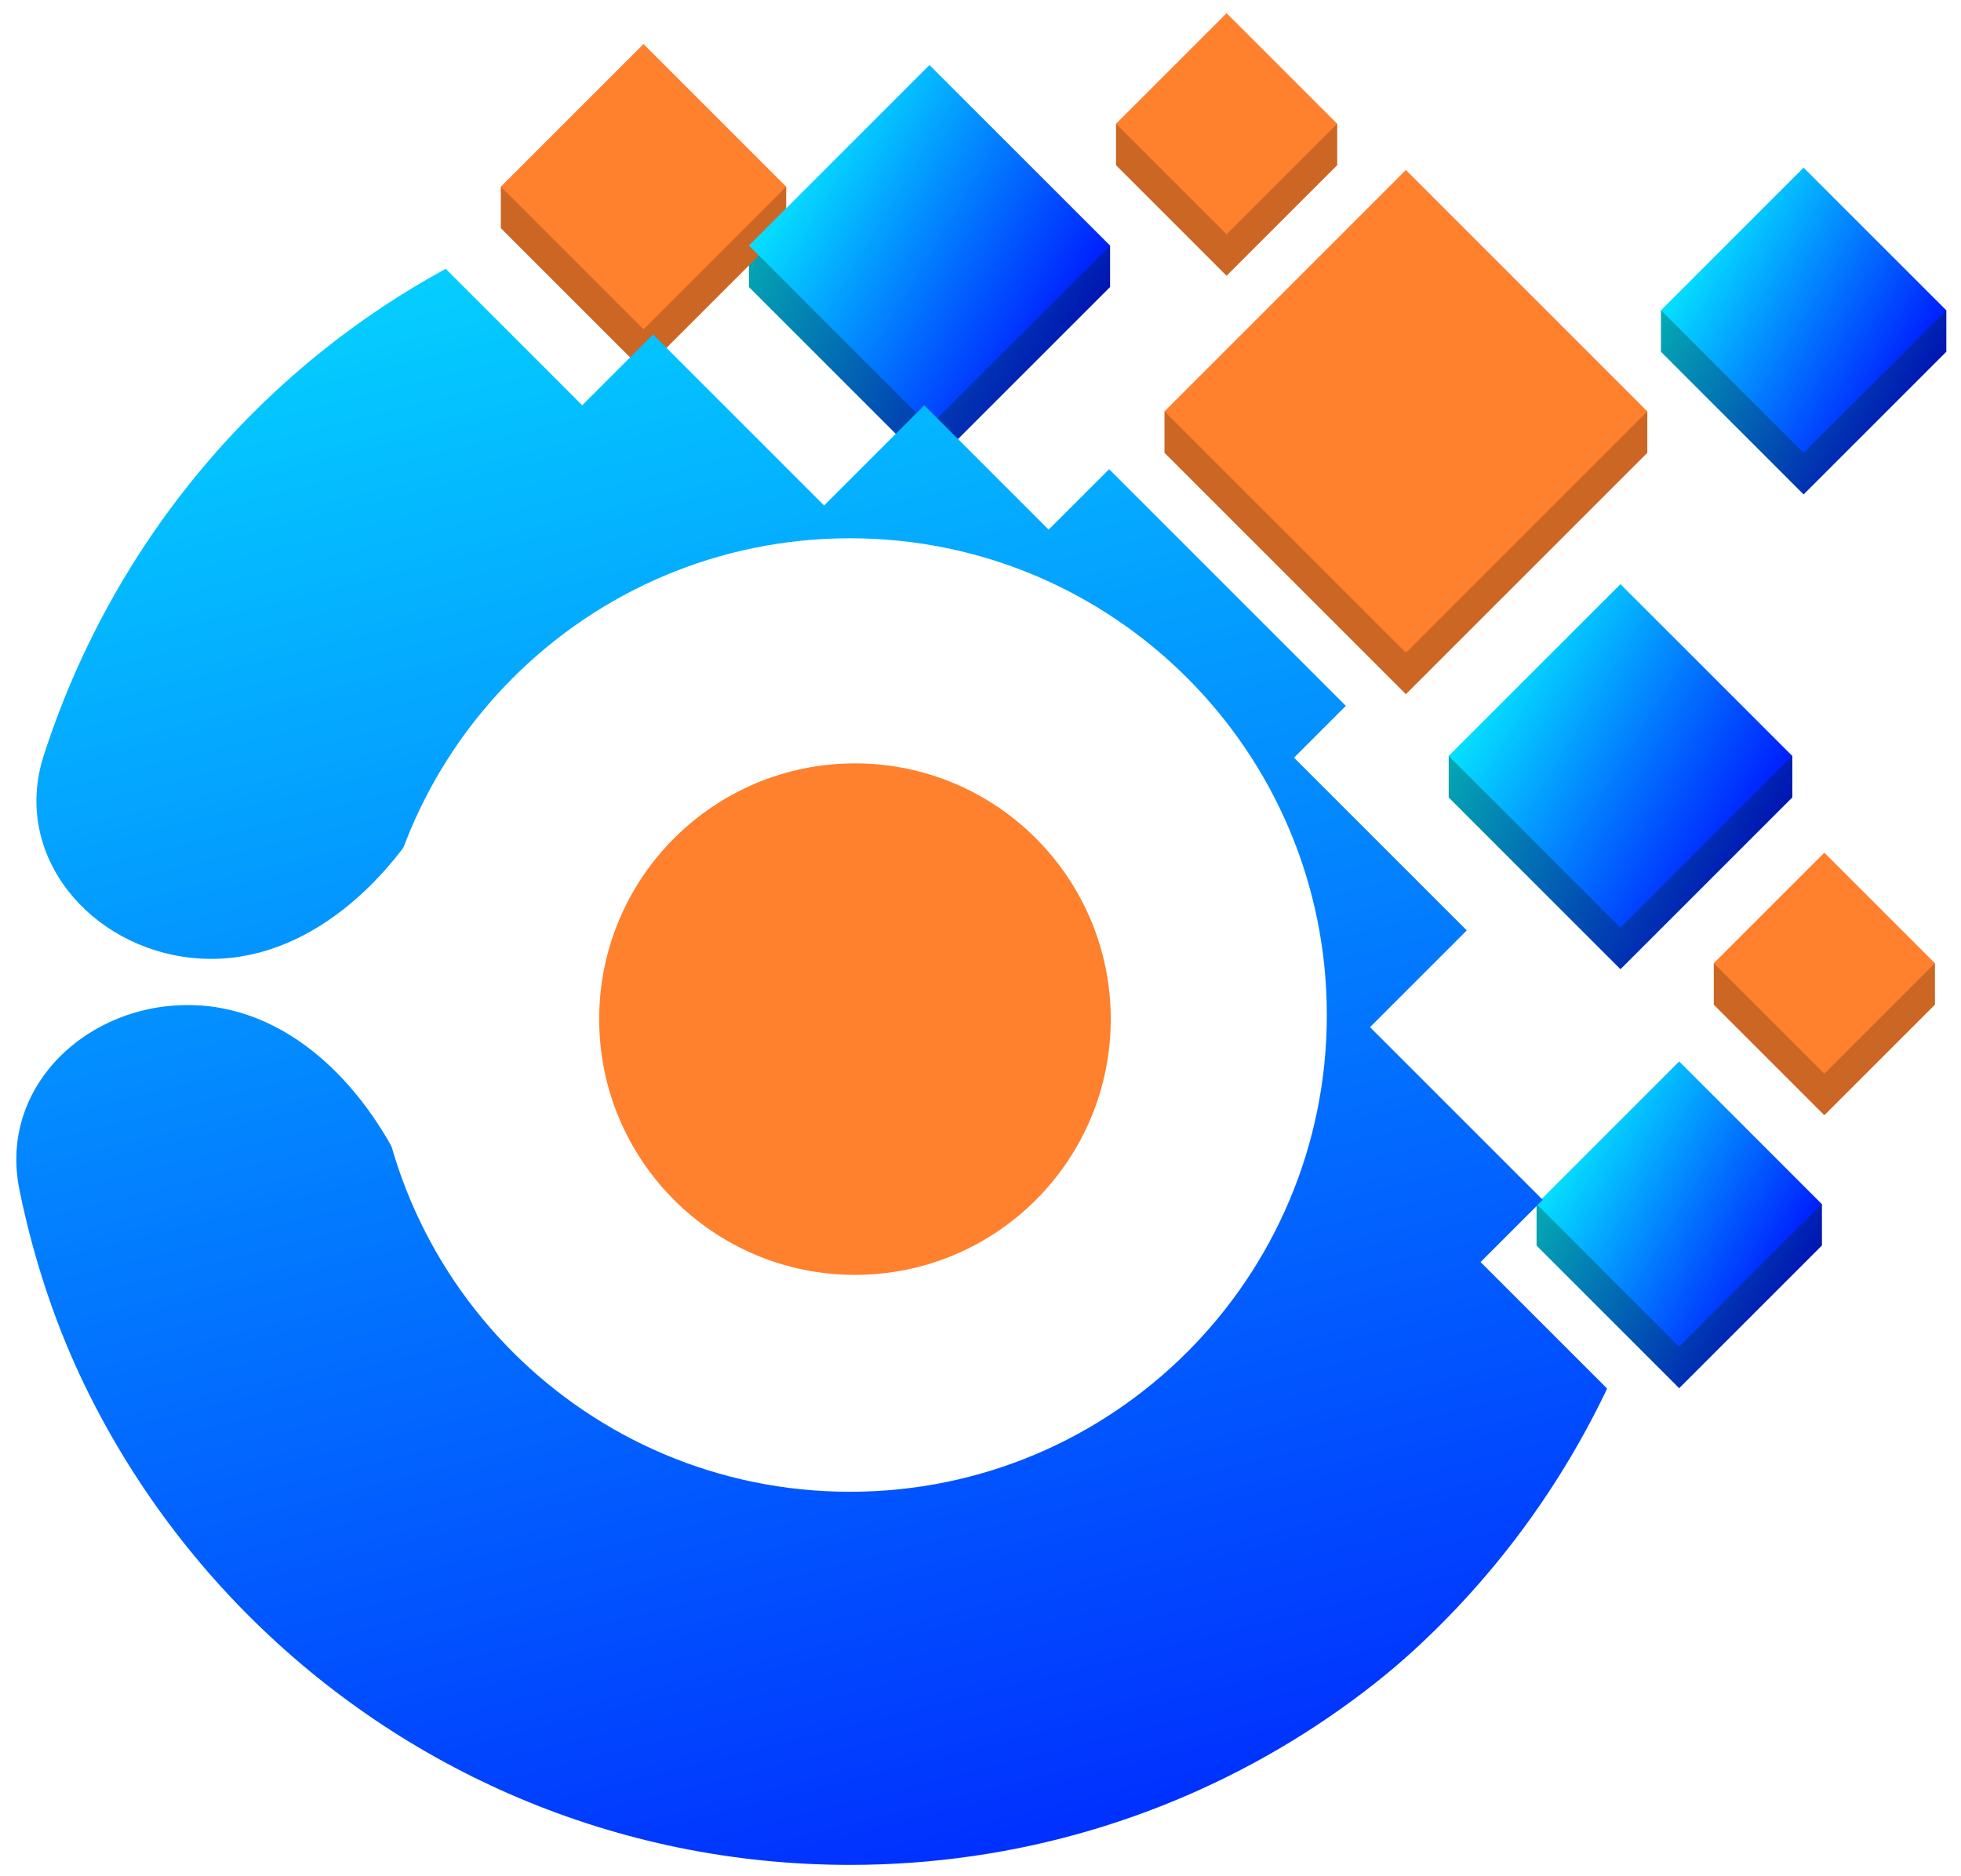
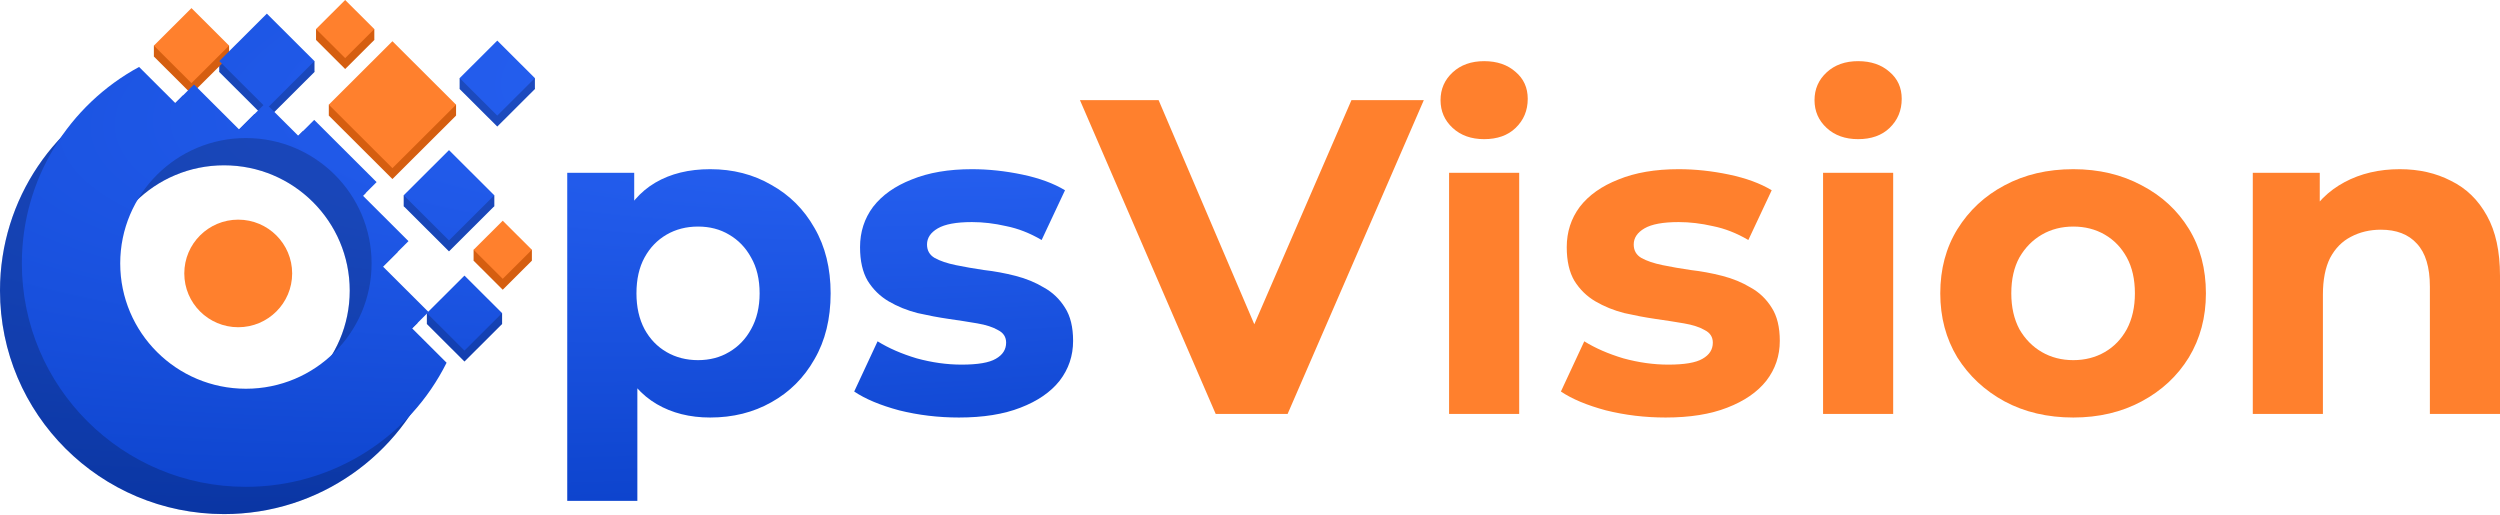
- <svg xmlns="http://www.w3.org/2000/svg" width="115" height="110" viewBox="0 0 115 110" fill="none">
-   <path fill-rule="evenodd" clip-rule="evenodd" d="M87.388 44.337L95.03 36.694L102.673 44.337H105.109V46.768H105.104L105.106 46.77L95.03 56.845L84.955 46.77L84.957 46.767V44.337H87.388Z" fill="url(#paint0_linear_209_4573)" />
-   <path fill-rule="evenodd" clip-rule="evenodd" d="M87.388 44.337L95.03 36.694L102.673 44.337H105.109V46.768H105.104L105.106 46.77L95.03 56.845L84.955 46.77L84.957 46.767V44.337H87.388Z" fill="black" fill-opacity="0.3" />
-   <path fill-rule="evenodd" clip-rule="evenodd" d="M92.538 70.622L98.473 64.687L104.408 70.622H106.842V73.053H106.839L106.839 73.053L98.473 81.419L90.107 73.053L90.11 73.05V70.622H92.538Z" fill="url(#paint1_linear_209_4573)" />
-   <path fill-rule="evenodd" clip-rule="evenodd" d="M92.538 70.622L98.473 64.687L104.408 70.622H106.842V73.053H106.839L106.839 73.053L98.473 81.419L90.107 73.053L90.11 73.05V70.622H92.538Z" fill="black" fill-opacity="0.3" />
-   <path fill-rule="evenodd" clip-rule="evenodd" d="M67.881 7.256L71.931 3.205L75.982 7.256H78.418V9.688H78.414L78.415 9.689L71.931 16.173L65.448 9.689L65.449 9.688V7.256H67.881Z" fill="#FF802D" />
-   <path fill-rule="evenodd" clip-rule="evenodd" d="M67.881 7.256L71.931 3.205L75.982 7.256H78.418V9.688H78.414L78.415 9.689L71.931 16.173L65.448 9.689L65.449 9.688V7.256H67.881Z" fill="black" fill-opacity="0.2" />
-   <path fill-rule="evenodd" clip-rule="evenodd" d="M102.935 56.494L106.986 52.443L111.037 56.494H113.472V58.926H113.469L113.47 58.927L106.986 65.41L100.502 58.927L100.503 58.926V56.494H102.935Z" fill="#FF802D" />
-   <path fill-rule="evenodd" clip-rule="evenodd" d="M102.935 56.494L106.986 52.443L111.037 56.494H113.472V58.926H113.469L113.47 58.927L106.986 65.41L100.502 58.927L100.503 58.926V56.494H102.935Z" fill="black" fill-opacity="0.2" />
-   <path fill-rule="evenodd" clip-rule="evenodd" d="M99.836 18.198L105.77 12.264L111.704 18.198H114.138V20.63H114.136L114.137 20.63L105.77 28.997L97.404 20.63L97.406 20.629V18.198H99.836Z" fill="url(#paint2_linear_209_4573)" />
-   <path fill-rule="evenodd" clip-rule="evenodd" d="M99.836 18.198L105.77 12.264L111.704 18.198H114.138V20.63H114.136L114.137 20.63L105.77 28.997L97.404 20.63L97.406 20.629V18.198H99.836Z" fill="black" fill-opacity="0.3" />
-   <path fill-rule="evenodd" clip-rule="evenodd" d="M70.724 24.125L82.446 12.402L94.169 24.125H96.603V26.556H96.6L96.603 26.558L82.446 40.714L68.29 26.558L68.292 26.556H68.291V24.125H70.724Z" fill="#FF802D" />
-   <path fill-rule="evenodd" clip-rule="evenodd" d="M70.724 24.125L82.446 12.402L94.169 24.125H96.603V26.556H96.6L96.603 26.558L82.446 40.714L68.29 26.558L68.292 26.556H68.291V24.125H70.724Z" fill="black" fill-opacity="0.2" />
-   <path fill-rule="evenodd" clip-rule="evenodd" d="M46.354 14.4L54.508 6.246L62.662 14.4H65.097V16.831H65.093L65.095 16.833L54.508 27.419L43.921 16.833L43.922 16.831H43.922V14.4H46.354Z" fill="url(#paint3_linear_209_4573)" />
-   <path fill-rule="evenodd" clip-rule="evenodd" d="M46.354 14.4L54.508 6.246L62.662 14.4H65.097V16.831H65.093L65.095 16.833L54.508 27.419L43.921 16.833L43.922 16.831H43.922V14.4H46.354Z" fill="black" fill-opacity="0.3" />
-   <path d="M95.03 34.263L84.955 44.338L95.03 54.413L105.106 44.338L95.03 34.263Z" fill="url(#paint4_linear_209_4573)" />
-   <path fill-rule="evenodd" clip-rule="evenodd" d="M31.805 10.947L37.738 5.014L43.67 10.947H46.104V13.379H46.102L46.104 13.381L37.738 21.747L29.371 13.381L29.373 13.379H29.372V10.947H31.805Z" fill="#FF802D" />
-   <path fill-rule="evenodd" clip-rule="evenodd" d="M31.805 10.947L37.738 5.014L43.67 10.947H46.104V13.379H46.102L46.104 13.381L37.738 21.747L29.371 13.381L29.373 13.379H29.372V10.947H31.805Z" fill="black" fill-opacity="0.2" />
-   <path d="M37.738 2.583L29.371 10.949L37.738 19.315L46.104 10.949L37.738 2.583Z" fill="#FF802D" />
-   <path d="M98.473 62.255L90.107 70.622L98.473 78.988L106.839 70.622L98.473 62.255Z" fill="url(#paint5_linear_209_4573)" />
-   <path d="M71.931 0.774L65.448 7.258L71.931 13.741L78.415 7.258L71.931 0.774Z" fill="#FF802D" />
-   <path d="M106.986 50.011L100.502 56.495L106.986 62.979L113.47 56.495L106.986 50.011Z" fill="#FF802D" />
-   <path d="M105.77 9.833L97.404 18.199L105.77 26.565L114.137 18.199L105.77 9.833Z" fill="url(#paint6_linear_209_4573)" />
-   <path d="M82.446 9.971L68.29 24.127L82.446 38.283L96.603 24.127L82.446 9.971Z" fill="#FF802D" />
-   <path d="M54.508 3.815L43.921 14.401L54.508 24.988L65.095 14.401L54.508 3.815Z" fill="url(#paint7_linear_209_4573)" />
-   <path d="M50.138 74.774C58.422 74.774 65.138 68.058 65.138 59.774C65.138 51.49 58.422 44.774 50.138 44.774C41.854 44.774 35.138 51.49 35.138 59.774C35.138 68.058 41.854 74.774 50.138 74.774Z" fill="#FF802D" />
-   <mask id="mask0_209_4573" style="mask-type:alpha" maskUnits="userSpaceOnUse" x="0" y="15" width="95" height="95">
-     <path d="M86.016 54.57L75.885 44.439L78.925 41.4L65.044 27.519L61.498 31.066L54.203 23.771L48.328 29.647L38.298 19.617L34.143 23.771L26.081 15.708C10.546 24.15 0 40.61 0 59.534C0 87.063 22.317 109.38 49.846 109.38C69.414 109.38 86.337 98.099 94.496 81.692L86.826 74.022L90.473 70.375L80.342 60.244L86.016 54.57ZM49.847 87.496C34.404 87.496 21.885 74.976 21.885 59.534C21.885 44.09 34.404 31.571 49.847 31.571C65.291 31.571 77.81 44.09 77.81 59.534C77.81 74.976 65.29 87.496 49.847 87.496Z" fill="url(#paint8_linear_209_4573)" />
-   </mask>
-   <g mask="url(#mask0_209_4573)">
-     <path d="M11.378 56.194C5.284 55.623 0.685 50.157 2.559 44.33C5.383 35.546 10.586 27.65 17.677 21.594C27.585 13.131 40.387 8.936 53.327 9.913C66.266 10.889 78.309 16.959 86.862 26.816C95.415 36.672 99.795 49.526 99.058 62.612C98.322 75.697 92.528 87.968 82.924 96.781C73.32 105.595 60.674 110.247 47.709 109.736C34.743 109.225 22.494 103.592 13.599 94.049C7.238 87.225 2.956 78.792 1.133 69.749C-0.078 63.74 5.119 58.821 11.248 58.952C17.373 59.083 22.031 64.339 24.29 70.033C25.549 73.207 27.392 76.146 29.757 78.682C34.664 83.947 41.421 87.054 48.574 87.336C55.726 87.618 62.703 85.052 68.001 80.189C73.299 75.327 76.495 68.558 76.901 61.34C77.308 54.121 74.892 47.029 70.173 41.592C65.455 36.155 58.811 32.806 51.673 32.267C44.535 31.729 37.472 34.043 32.006 38.711C29.381 40.954 27.225 43.653 25.619 46.651C22.722 52.061 17.488 56.766 11.378 56.194Z" fill="url(#paint9_linear_209_4573)" />
-   </g>
+ <svg xmlns="http://www.w3.org/2000/svg" width="355" height="73" viewBox="0 0 355 73" fill="none">
+   <path d="M44.652 8.673H31.137V10.221H44.652V8.673Z" fill="url(#paint0_radial_271_2355)" />
+   <path d="M44.652 8.673H31.137V10.221H44.652V8.673Z" fill="black" fill-opacity="0.2" />
+   <path d="M64.761 14.863H46.691V16.411H64.761V14.863Z" fill="#D55E10" />
+   <path d="M53.154 4.126H44.877V5.674H53.154V4.126Z" fill="#D55E10" />
+   <path d="M75.953 11.091H65.273V12.639H75.953V11.091Z" fill="url(#paint1_radial_271_2355)" />
+   <path d="M75.953 11.091H65.273V12.639H75.953V11.091Z" fill="black" fill-opacity="0.2" />
+   <path d="M70.19 27.729H57.328V29.277H70.19V27.729Z" fill="url(#paint2_radial_271_2355)" />
+   <path d="M70.19 27.729H57.328V29.277H70.19V27.729Z" fill="black" fill-opacity="0.2" />
+   <path d="M75.528 35.468H67.25V37.015H75.528V35.468Z" fill="#D55E10" />
+   <path d="M71.296 44.46H60.617V46.008H71.296V44.46Z" fill="url(#paint3_radial_271_2355)" />
+   <path d="M71.296 44.46H60.617V46.008H71.296V44.46Z" fill="black" fill-opacity="0.2" />
+   <path d="M63.757 22.864L57.327 29.277L63.757 35.691L70.188 29.277L63.757 22.864Z" fill="url(#paint4_radial_271_2355)" />
+   <path d="M63.757 22.864L57.327 29.277L63.757 35.691L70.188 29.277L63.757 22.864Z" fill="black" fill-opacity="0.2" />
+   <path d="M27.189 2.699L21.85 8.025L27.189 13.35L32.529 8.025L27.189 2.699Z" fill="#D55E10" />
+   <path d="M65.954 40.682L60.615 46.008L65.954 51.333L71.294 46.008L65.954 40.682Z" fill="url(#paint5_radial_271_2355)" />
+   <path d="M65.954 40.682L60.615 46.008L65.954 51.333L71.294 46.008L65.954 40.682Z" fill="black" fill-opacity="0.2" />
+   <path d="M49.014 1.548L44.876 5.675L49.014 9.802L53.152 5.675L49.014 1.548Z" fill="#D55E10" />
+   <path d="M71.388 32.889L67.25 37.016L71.388 41.143L75.526 37.016L71.388 32.889Z" fill="#D55E10" />
+   <path d="M70.612 7.314L65.272 12.639L70.612 17.965L75.952 12.639L70.612 7.314Z" fill="url(#paint6_radial_271_2355)" />
+   <path d="M70.612 7.314L65.272 12.639L70.612 17.965L75.952 12.639L70.612 7.314Z" fill="black" fill-opacity="0.2" />
+   <path d="M55.725 7.402L46.69 16.413L55.725 25.423L64.761 16.413L55.725 7.402Z" fill="#D55E10" />
+   <path d="M37.893 3.483L31.136 10.222L37.893 16.961L44.65 10.222L37.893 3.483Z" fill="url(#paint7_radial_271_2355)" />
+   <path d="M37.893 3.483L31.136 10.222L37.893 16.961L44.65 10.222L37.893 3.483Z" fill="black" fill-opacity="0.2" />
+   <path d="M56.452 35.79L50.874 28.455L51.925 27.407L43.066 18.572L41.336 20.297L36.146 16.185L33.09 19.233L25.994 13.542L23.342 16.186L19.259 12.114C7.934 16.971 0 28.196 0 41.272C0 58.795 14.244 73 31.815 73C45.349 73 56.9 64.569 61.498 52.688L56.969 48.171L59.297 45.85L52.83 39.401L56.452 35.79ZM31.815 59.07C21.958 59.07 13.967 51.101 13.967 41.272C13.967 31.441 21.958 23.473 31.815 23.473C41.672 23.473 49.662 31.441 49.662 41.272C49.662 51.101 41.671 59.07 31.815 59.07Z" fill="url(#paint8_radial_271_2355)" />
+   <path d="M56.452 35.79L50.874 28.455L51.925 27.407L43.066 18.572L41.336 20.297L36.146 16.185L33.09 19.233L25.994 13.542L23.342 16.186L19.259 12.114C7.934 16.971 0 28.196 0 41.272C0 58.795 14.244 73 31.815 73C45.349 73 56.9 64.569 61.498 52.688L56.969 48.171L59.297 45.85L52.83 39.401L56.452 35.79ZM31.815 59.07C21.958 59.07 13.967 51.101 13.967 41.272C13.967 31.441 21.958 23.473 31.815 23.473C41.672 23.473 49.662 31.441 49.662 41.272C49.662 51.101 41.671 59.07 31.815 59.07Z" fill="black" fill-opacity="0.2" />
+   <path d="M58.004 34.242L51.538 27.794L53.478 25.859L44.618 17.024L42.355 19.281L37.699 14.638L33.949 18.378L27.547 11.994L24.895 14.638L19.749 9.506C9.834 14.88 3.103 25.357 3.103 37.402C3.103 54.926 17.347 69.131 34.918 69.131C47.407 69.131 58.209 61.95 63.416 51.507L58.521 46.624L60.849 44.303L54.382 37.854L58.004 34.242ZM34.919 55.201C25.062 55.201 17.071 47.232 17.071 37.402C17.071 27.572 25.062 19.603 34.919 19.603C44.776 19.603 52.766 27.572 52.766 37.402C52.766 47.232 44.775 55.201 34.919 55.201Z" fill="url(#paint9_radial_271_2355)" />
+   <path d="M63.757 21.317L57.327 27.73L63.757 34.143L70.188 27.73L63.757 21.317Z" fill="url(#paint10_radial_271_2355)" />
+   <path d="M32.529 6.476H21.85V8.023H32.529V6.476Z" fill="#D55E10" />
+   <path d="M27.189 1.151L21.85 6.477L27.189 11.802L32.529 6.477L27.189 1.151Z" fill="#FF802D" />
+   <path d="M65.954 39.135L60.615 44.46L65.954 49.785L71.294 44.46L65.954 39.135Z" fill="url(#paint11_radial_271_2355)" />
+   <path d="M49.014 0L44.876 4.127L49.014 8.254L53.152 4.127L49.014 0Z" fill="#FF802D" />
+   <path d="M71.388 31.341L67.25 35.468L71.388 39.595L75.526 35.468L71.388 31.341Z" fill="#FF802D" />
+   <path d="M70.612 5.766L65.272 11.091L70.612 16.417L75.952 11.091L70.612 5.766Z" fill="url(#paint12_radial_271_2355)" />
+   <path d="M55.725 5.854L46.69 14.865L55.725 23.876L64.761 14.865L55.725 5.854Z" fill="#FF802D" />
+   <path d="M37.893 1.935L31.136 8.674L37.893 15.413L44.65 8.674L37.893 1.935Z" fill="url(#paint13_radial_271_2355)" />
+   <path d="M33.828 46.467C38.058 46.467 41.487 43.047 41.487 38.828C41.487 34.61 38.058 31.19 33.828 31.19C29.598 31.19 26.169 34.61 26.169 38.828C26.169 43.047 29.598 46.467 33.828 46.467Z" fill="#FF802D" />
+   <path d="M100.845 59.288C97.951 59.288 95.42 58.651 93.25 57.378C91.079 56.105 89.377 54.174 88.144 51.586C86.952 48.955 86.356 45.645 86.356 41.656C86.356 37.624 86.931 34.315 88.08 31.726C89.229 29.137 90.888 27.207 93.058 25.934C95.228 24.661 97.824 24.024 100.845 24.024C104.079 24.024 106.972 24.767 109.525 26.252C112.121 27.695 114.163 29.732 115.653 32.363C117.184 34.993 117.95 38.091 117.95 41.656C117.95 45.263 117.184 48.382 115.653 51.013C114.163 53.644 112.121 55.681 109.525 57.123C106.972 58.566 104.079 59.288 100.845 59.288ZM80.548 71.127V24.533H90.058V31.535L89.867 41.719L90.505 51.84V71.127H80.548ZM99.122 51.14C100.781 51.14 102.249 50.758 103.526 49.994C104.845 49.23 105.887 48.148 106.653 46.748C107.462 45.305 107.866 43.608 107.866 41.656C107.866 39.661 107.462 37.964 106.653 36.564C105.887 35.163 104.845 34.081 103.526 33.317C102.249 32.553 100.781 32.172 99.122 32.172C97.462 32.172 95.973 32.553 94.654 33.317C93.335 34.081 92.292 35.163 91.526 36.564C90.76 37.964 90.377 39.661 90.377 41.656C90.377 43.608 90.76 45.305 91.526 46.748C92.292 48.148 93.335 49.23 94.654 49.994C95.973 50.758 97.462 51.14 99.122 51.14Z" fill="url(#paint14_radial_271_2355)" />
+   <path d="M136.168 59.288C133.232 59.288 130.402 58.948 127.679 58.269C124.999 57.548 122.871 56.657 121.297 55.596L124.616 48.467C126.19 49.443 128.041 50.249 130.168 50.886C132.339 51.48 134.466 51.777 136.551 51.777C138.849 51.777 140.466 51.501 141.402 50.949C142.38 50.398 142.87 49.634 142.87 48.658C142.87 47.851 142.487 47.257 141.721 46.875C140.998 46.451 140.019 46.133 138.785 45.921C137.551 45.708 136.189 45.496 134.7 45.284C133.253 45.072 131.785 44.796 130.296 44.457C128.807 44.075 127.445 43.523 126.211 42.802C124.977 42.08 123.977 41.104 123.211 39.874C122.488 38.643 122.126 37.052 122.126 35.1C122.126 32.935 122.743 31.026 123.977 29.371C125.254 27.716 127.084 26.422 129.466 25.488C131.849 24.512 134.7 24.024 138.019 24.024C140.359 24.024 142.742 24.279 145.168 24.788C147.593 25.297 149.614 26.04 151.231 27.016L147.912 34.081C146.253 33.105 144.572 32.447 142.87 32.108C141.21 31.726 139.593 31.535 138.019 31.535C135.806 31.535 134.19 31.832 133.168 32.426C132.147 33.02 131.636 33.784 131.636 34.718C131.636 35.566 131.998 36.203 132.722 36.627C133.487 37.052 134.487 37.391 135.721 37.646C136.955 37.9 138.296 38.134 139.742 38.346C141.232 38.516 142.721 38.791 144.21 39.173C145.699 39.555 147.04 40.107 148.231 40.828C149.465 41.507 150.465 42.462 151.231 43.693C151.997 44.881 152.38 46.451 152.38 48.403C152.38 50.525 151.742 52.413 150.465 54.068C149.189 55.681 147.338 56.954 144.912 57.887C142.529 58.821 139.615 59.288 136.168 59.288Z" fill="url(#paint15_radial_271_2355)" />
+   <path d="M172.629 58.778L153.353 14.222H164.523L181.373 53.686H174.799L191.904 14.222H202.18L182.841 58.778H172.629Z" fill="#FF802D" />
+   <path d="M205.769 58.778V24.533H215.726V58.778H205.769ZM210.748 19.759C208.918 19.759 207.429 19.229 206.28 18.168C205.131 17.107 204.557 15.792 204.557 14.222C204.557 12.651 205.131 11.336 206.28 10.275C207.429 9.214 208.918 8.684 210.748 8.684C212.577 8.684 214.067 9.193 215.216 10.211C216.364 11.187 216.939 12.46 216.939 14.031C216.939 15.686 216.364 17.065 215.216 18.168C214.109 19.229 212.62 19.759 210.748 19.759Z" fill="#FF802D" />
+   <path d="M236.52 59.288C233.584 59.288 230.754 58.948 228.031 58.269C225.35 57.548 223.222 56.657 221.648 55.596L224.967 48.467C226.541 49.443 228.392 50.249 230.52 50.886C232.69 51.48 234.817 51.777 236.902 51.777C239.2 51.777 240.817 51.501 241.753 50.949C242.732 50.398 243.221 49.634 243.221 48.658C243.221 47.851 242.838 47.257 242.072 46.875C241.349 46.451 240.37 46.133 239.136 45.921C237.902 45.708 236.541 45.496 235.052 45.284C233.605 45.072 232.137 44.796 230.648 44.457C229.158 44.075 227.797 43.523 226.563 42.802C225.329 42.08 224.329 41.104 223.563 39.874C222.839 38.643 222.478 37.052 222.478 35.1C222.478 32.935 223.095 31.026 224.329 29.371C225.605 27.716 227.435 26.422 229.818 25.488C232.201 24.512 235.052 24.024 238.37 24.024C240.711 24.024 243.094 24.279 245.519 24.788C247.944 25.297 249.966 26.04 251.582 27.016L248.264 34.081C246.604 33.105 244.923 32.447 243.221 32.108C241.562 31.726 239.945 31.535 238.37 31.535C236.158 31.535 234.541 31.832 233.52 32.426C232.498 33.02 231.988 33.784 231.988 34.718C231.988 35.566 232.35 36.203 233.073 36.627C233.839 37.052 234.839 37.391 236.073 37.646C237.307 37.9 238.647 38.134 240.094 38.346C241.583 38.516 243.072 38.791 244.562 39.173C246.051 39.555 247.391 40.107 248.583 40.828C249.817 41.507 250.817 42.462 251.582 43.693C252.348 44.881 252.731 46.451 252.731 48.403C252.731 50.525 252.093 52.413 250.817 54.068C249.54 55.681 247.689 56.954 245.264 57.887C242.881 58.821 239.966 59.288 236.52 59.288Z" fill="#FF802D" />
+   <path d="M258.875 58.778V24.533H268.831V58.778H258.875ZM263.853 19.759C262.023 19.759 260.534 19.229 259.385 18.168C258.236 17.107 257.662 15.792 257.662 14.222C257.662 12.651 258.236 11.336 259.385 10.275C260.534 9.214 262.023 8.684 263.853 8.684C265.683 8.684 267.172 9.193 268.321 10.211C269.47 11.187 270.044 12.46 270.044 14.031C270.044 15.686 269.47 17.065 268.321 18.168C267.214 19.229 265.725 19.759 263.853 19.759Z" fill="#FF802D" />
+   <path d="M294.412 59.288C290.752 59.288 287.497 58.524 284.646 56.996C281.838 55.468 279.604 53.389 277.945 50.758C276.328 48.085 275.519 45.051 275.519 41.656C275.519 38.219 276.328 35.184 277.945 32.553C279.604 29.88 281.838 27.801 284.646 26.316C287.497 24.788 290.752 24.024 294.412 24.024C298.028 24.024 301.262 24.788 304.113 26.316C306.964 27.801 309.198 29.859 310.815 32.49C312.432 35.121 313.24 38.176 313.24 41.656C313.24 45.051 312.432 48.085 310.815 50.758C309.198 53.389 306.964 55.468 304.113 56.996C301.262 58.524 298.028 59.288 294.412 59.288ZM294.412 51.14C296.071 51.14 297.56 50.758 298.88 49.994C300.199 49.23 301.241 48.148 302.007 46.748C302.773 45.305 303.156 43.608 303.156 41.656C303.156 39.661 302.773 37.964 302.007 36.564C301.241 35.163 300.199 34.081 298.88 33.317C297.56 32.553 296.071 32.172 294.412 32.172C292.752 32.172 291.263 32.553 289.944 33.317C288.625 34.081 287.561 35.163 286.753 36.564C285.987 37.964 285.604 39.661 285.604 41.656C285.604 43.608 285.987 45.305 286.753 46.748C287.561 48.148 288.625 49.23 289.944 49.994C291.263 50.758 292.752 51.14 294.412 51.14Z" fill="#FF802D" />
+   <path d="M340.767 24.024C343.49 24.024 345.915 24.576 348.043 25.679C350.213 26.74 351.915 28.395 353.149 30.644C354.383 32.851 355 35.694 355 39.173V58.778H345.043V40.701C345.043 37.943 344.426 35.906 343.192 34.59C342.001 33.275 340.299 32.617 338.086 32.617C336.512 32.617 335.086 32.957 333.81 33.636C332.576 34.272 331.597 35.269 330.874 36.627C330.193 37.985 329.853 39.725 329.853 41.847V58.778H319.896V24.533H329.406V34.017L327.619 31.153C328.853 28.862 330.618 27.101 332.916 25.87C335.214 24.639 337.831 24.024 340.767 24.024Z" fill="#FF802D" />
  <defs>
-     <linearGradient id="paint0_linear_209_4573" x1="102.144" y1="51.313" x2="85.38" y2="41.209" gradientUnits="userSpaceOnUse">
-       <stop stop-color="#0021FF" />
-       <stop offset="1" stop-color="#06FEFF" />
-     </linearGradient>
-     <linearGradient id="paint1_linear_209_4573" x1="104.38" y1="76.826" x2="90.46" y2="68.436" gradientUnits="userSpaceOnUse">
-       <stop stop-color="#0021FF" />
-       <stop offset="1" stop-color="#06FEFF" />
-     </linearGradient>
-     <linearGradient id="paint2_linear_209_4573" x1="111.678" y1="24.403" x2="97.757" y2="16.013" gradientUnits="userSpaceOnUse">
-       <stop stop-color="#0021FF" />
-       <stop offset="1" stop-color="#06FEFF" />
-     </linearGradient>
-     <linearGradient id="paint3_linear_209_4573" x1="61.983" y1="21.607" x2="44.368" y2="10.99" gradientUnits="userSpaceOnUse">
-       <stop stop-color="#0021FF" />
-       <stop offset="1" stop-color="#06FEFF" />
-     </linearGradient>
-     <linearGradient id="paint4_linear_209_4573" x1="102.144" y1="48.882" x2="85.38" y2="38.778" gradientUnits="userSpaceOnUse">
-       <stop stop-color="#0021FF" />
-       <stop offset="1" stop-color="#06FEFF" />
-     </linearGradient>
-     <linearGradient id="paint5_linear_209_4573" x1="104.38" y1="74.395" x2="90.46" y2="66.004" gradientUnits="userSpaceOnUse">
-       <stop stop-color="#0021FF" />
-       <stop offset="1" stop-color="#06FEFF" />
-     </linearGradient>
-     <linearGradient id="paint6_linear_209_4573" x1="111.678" y1="21.972" x2="97.757" y2="13.582" gradientUnits="userSpaceOnUse">
-       <stop stop-color="#0021FF" />
-       <stop offset="1" stop-color="#06FEFF" />
-     </linearGradient>
-     <linearGradient id="paint7_linear_209_4573" x1="61.983" y1="19.176" x2="44.368" y2="8.559" gradientUnits="userSpaceOnUse">
-       <stop stop-color="#0021FF" />
-       <stop offset="1" stop-color="#06FEFF" />
-     </linearGradient>
-     <linearGradient id="paint8_linear_209_4573" x1="59.301" y1="116.737" x2="28.581" y2="-8.29" gradientUnits="userSpaceOnUse">
-       <stop stop-color="#0021FF" />
-       <stop offset="1" stop-color="#06FEFF" />
-     </linearGradient>
-     <linearGradient id="paint9_linear_209_4573" x1="62.266" y1="117.629" x2="28.92" y2="-15.554" gradientUnits="userSpaceOnUse">
-       <stop stop-color="#0021FF" />
-       <stop offset="1" stop-color="#06FEFF" />
-     </linearGradient>
+     <radialGradient id="paint0_radial_271_2355" cx="0" cy="0" r="1" gradientUnits="userSpaceOnUse" gradientTransform="translate(184.223 1.3513e-06) rotate(83.6931) scale(73.4445 353.034)">
+       <stop stop-color="#306BFF" />
+       <stop offset="1" stop-color="#083EC6" />
+     </radialGradient>
+     <radialGradient id="paint1_radial_271_2355" cx="0" cy="0" r="1" gradientUnits="userSpaceOnUse" gradientTransform="translate(184.223 1.3513e-06) rotate(83.6931) scale(73.4445 353.034)">
+       <stop stop-color="#306BFF" />
+       <stop offset="1" stop-color="#083EC6" />
+     </radialGradient>
+     <radialGradient id="paint2_radial_271_2355" cx="0" cy="0" r="1" gradientUnits="userSpaceOnUse" gradientTransform="translate(184.223 1.3513e-06) rotate(83.6931) scale(73.4445 353.034)">
+       <stop stop-color="#306BFF" />
+       <stop offset="1" stop-color="#083EC6" />
+     </radialGradient>
+     <radialGradient id="paint3_radial_271_2355" cx="0" cy="0" r="1" gradientUnits="userSpaceOnUse" gradientTransform="translate(184.223 1.3513e-06) rotate(83.6931) scale(73.4445 353.034)">
+       <stop stop-color="#306BFF" />
+       <stop offset="1" stop-color="#083EC6" />
+     </radialGradient>
+     <radialGradient id="paint4_radial_271_2355" cx="0" cy="0" r="1" gradientUnits="userSpaceOnUse" gradientTransform="translate(184.223 1.3513e-06) rotate(83.6931) scale(73.4445 353.034)">
+       <stop stop-color="#306BFF" />
+       <stop offset="1" stop-color="#083EC6" />
+     </radialGradient>
+     <radialGradient id="paint5_radial_271_2355" cx="0" cy="0" r="1" gradientUnits="userSpaceOnUse" gradientTransform="translate(184.223 1.3513e-06) rotate(83.6931) scale(73.4445 353.034)">
+       <stop stop-color="#306BFF" />
+       <stop offset="1" stop-color="#083EC6" />
+     </radialGradient>
+     <radialGradient id="paint6_radial_271_2355" cx="0" cy="0" r="1" gradientUnits="userSpaceOnUse" gradientTransform="translate(184.223 1.3513e-06) rotate(83.6931) scale(73.4445 353.034)">
+       <stop stop-color="#306BFF" />
+       <stop offset="1" stop-color="#083EC6" />
+     </radialGradient>
+     <radialGradient id="paint7_radial_271_2355" cx="0" cy="0" r="1" gradientUnits="userSpaceOnUse" gradientTransform="translate(184.223 1.3513e-06) rotate(83.6931) scale(73.4445 353.034)">
+       <stop stop-color="#306BFF" />
+       <stop offset="1" stop-color="#083EC6" />
+     </radialGradient>
+     <radialGradient id="paint8_radial_271_2355" cx="0" cy="0" r="1" gradientUnits="userSpaceOnUse" gradientTransform="translate(184.223 1.3513e-06) rotate(83.6931) scale(73.4445 353.034)">
+       <stop stop-color="#306BFF" />
+       <stop offset="1" stop-color="#083EC6" />
+     </radialGradient>
+     <radialGradient id="paint9_radial_271_2355" cx="0" cy="0" r="1" gradientUnits="userSpaceOnUse" gradientTransform="translate(184.223 1.3513e-06) rotate(83.6931) scale(73.4445 353.034)">
+       <stop stop-color="#306BFF" />
+       <stop offset="1" stop-color="#083EC6" />
+     </radialGradient>
+     <radialGradient id="paint10_radial_271_2355" cx="0" cy="0" r="1" gradientUnits="userSpaceOnUse" gradientTransform="translate(184.223 1.3513e-06) rotate(83.6931) scale(73.4445 353.034)">
+       <stop stop-color="#306BFF" />
+       <stop offset="1" stop-color="#083EC6" />
+     </radialGradient>
+     <radialGradient id="paint11_radial_271_2355" cx="0" cy="0" r="1" gradientUnits="userSpaceOnUse" gradientTransform="translate(184.223 1.3513e-06) rotate(83.6931) scale(73.4445 353.034)">
+       <stop stop-color="#306BFF" />
+       <stop offset="1" stop-color="#083EC6" />
+     </radialGradient>
+     <radialGradient id="paint12_radial_271_2355" cx="0" cy="0" r="1" gradientUnits="userSpaceOnUse" gradientTransform="translate(184.223 1.3513e-06) rotate(83.6931) scale(73.4445 353.034)">
+       <stop stop-color="#306BFF" />
+       <stop offset="1" stop-color="#083EC6" />
+     </radialGradient>
+     <radialGradient id="paint13_radial_271_2355" cx="0" cy="0" r="1" gradientUnits="userSpaceOnUse" gradientTransform="translate(184.223 1.3513e-06) rotate(83.6931) scale(73.4445 353.034)">
+       <stop stop-color="#306BFF" />
+       <stop offset="1" stop-color="#083EC6" />
+     </radialGradient>
+     <radialGradient id="paint14_radial_271_2355" cx="0" cy="0" r="1" gradientUnits="userSpaceOnUse" gradientTransform="translate(184.223 1.3513e-06) rotate(83.6931) scale(73.4445 353.034)">
+       <stop stop-color="#306BFF" />
+       <stop offset="1" stop-color="#083EC6" />
+     </radialGradient>
+     <radialGradient id="paint15_radial_271_2355" cx="0" cy="0" r="1" gradientUnits="userSpaceOnUse" gradientTransform="translate(184.223 1.3513e-06) rotate(83.6931) scale(73.4445 353.034)">
+       <stop stop-color="#306BFF" />
+       <stop offset="1" stop-color="#083EC6" />
+     </radialGradient>
  </defs>
</svg>
